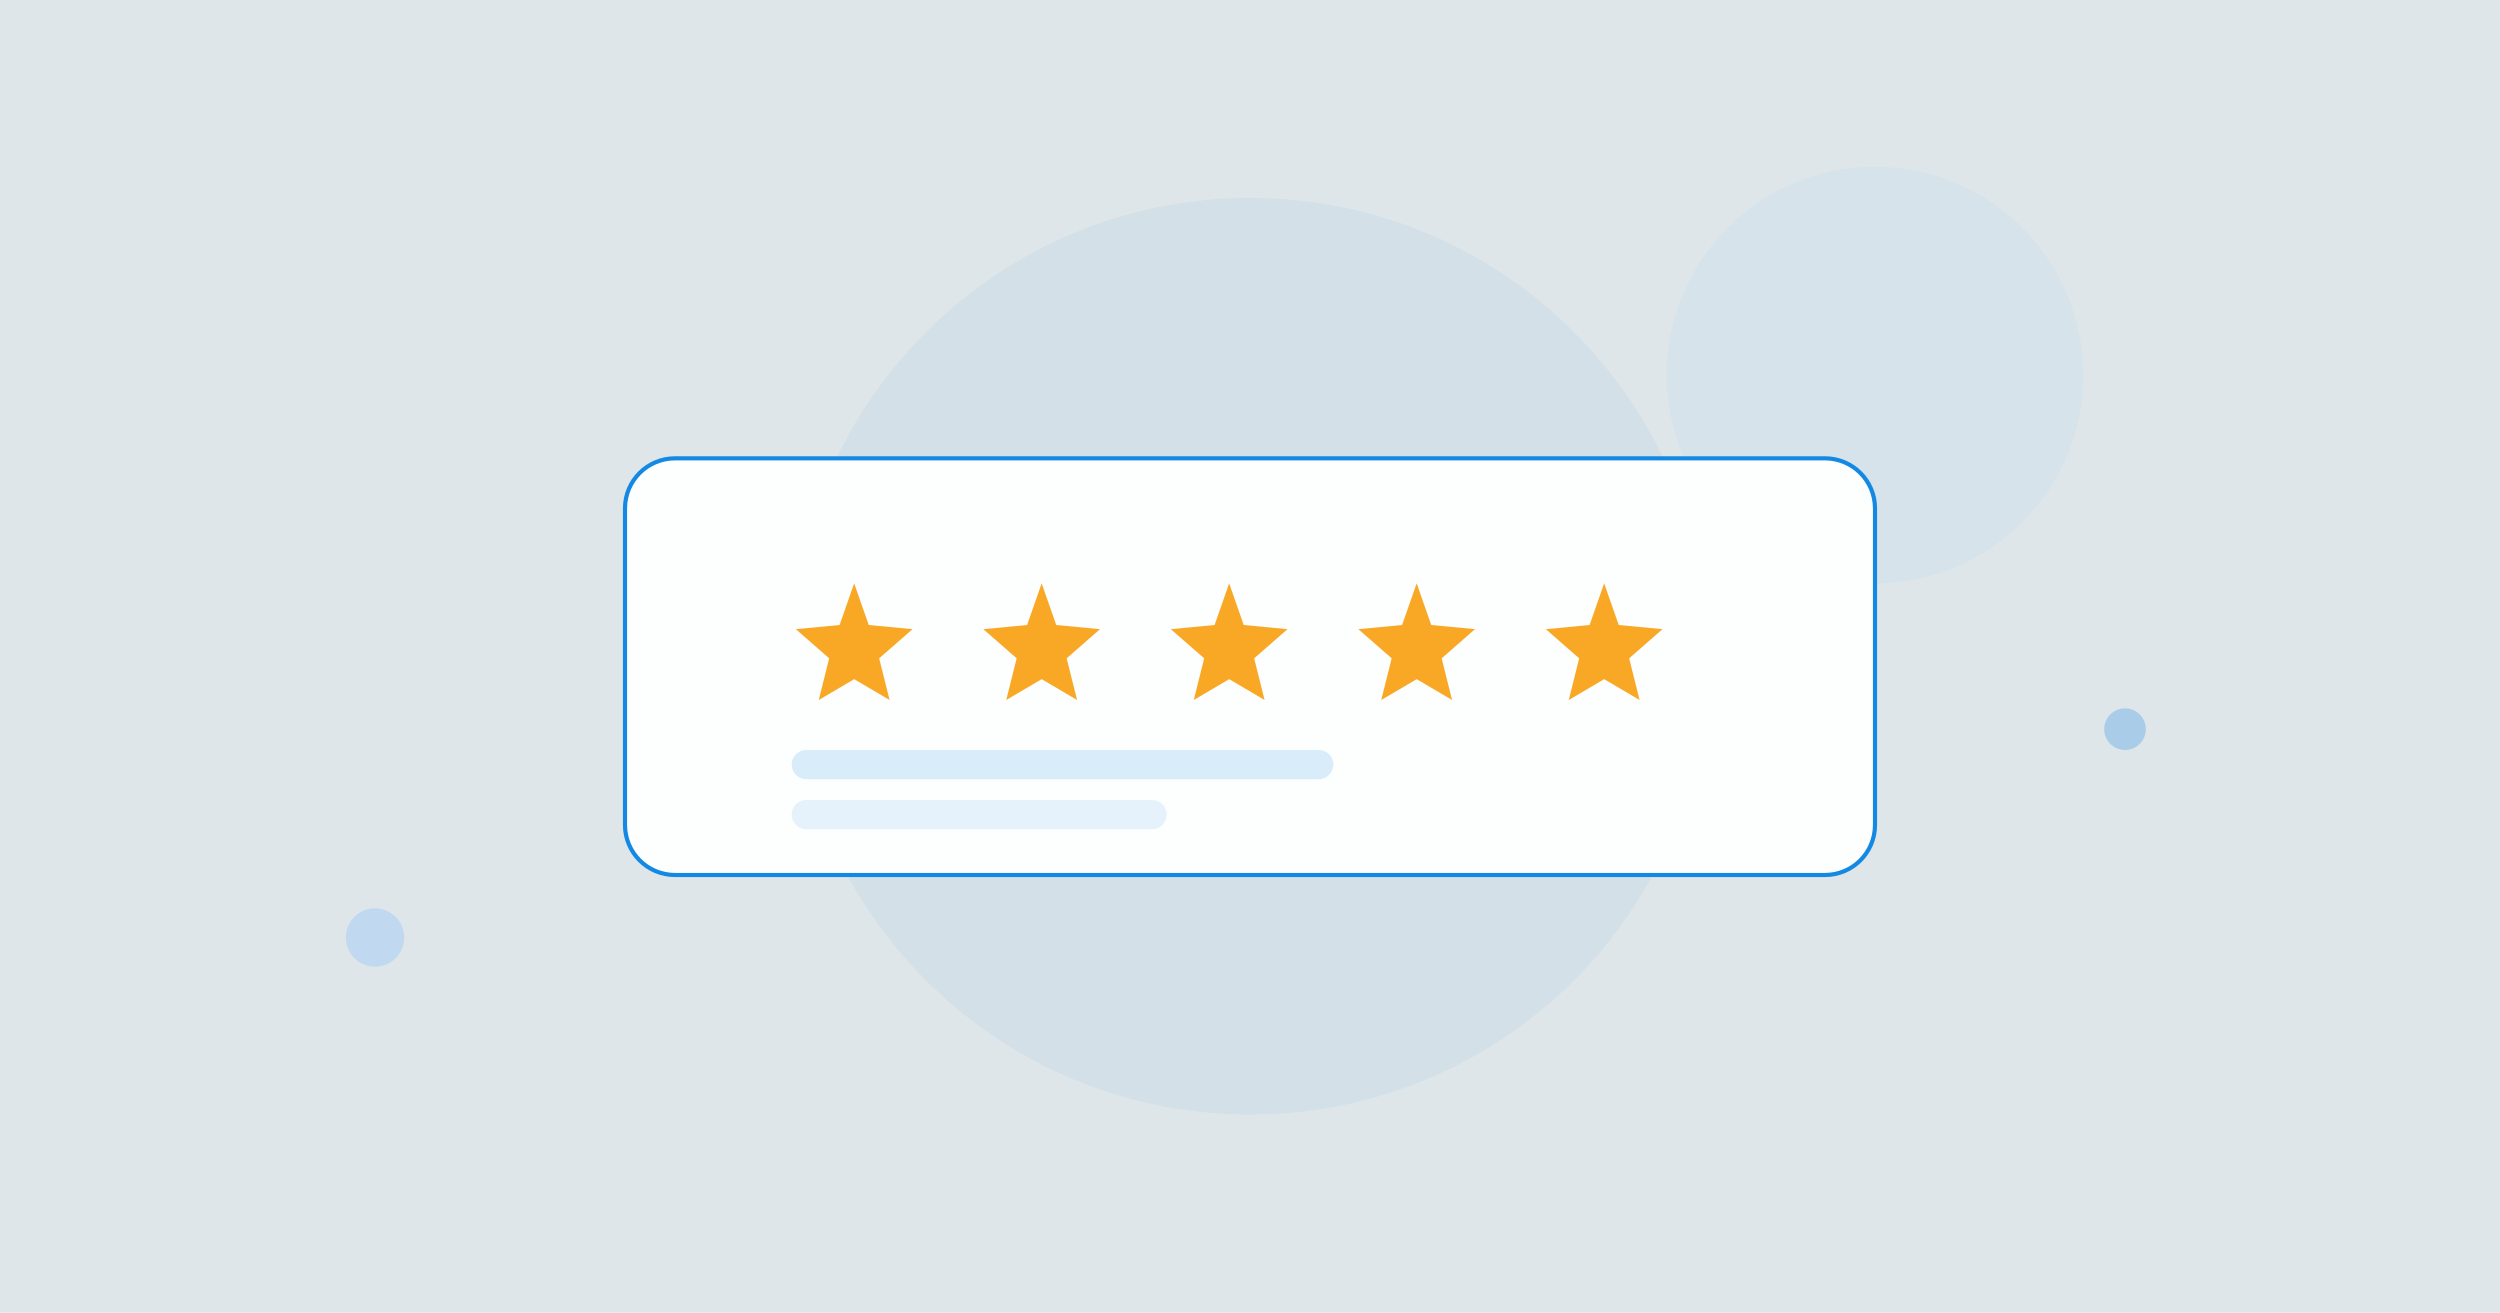
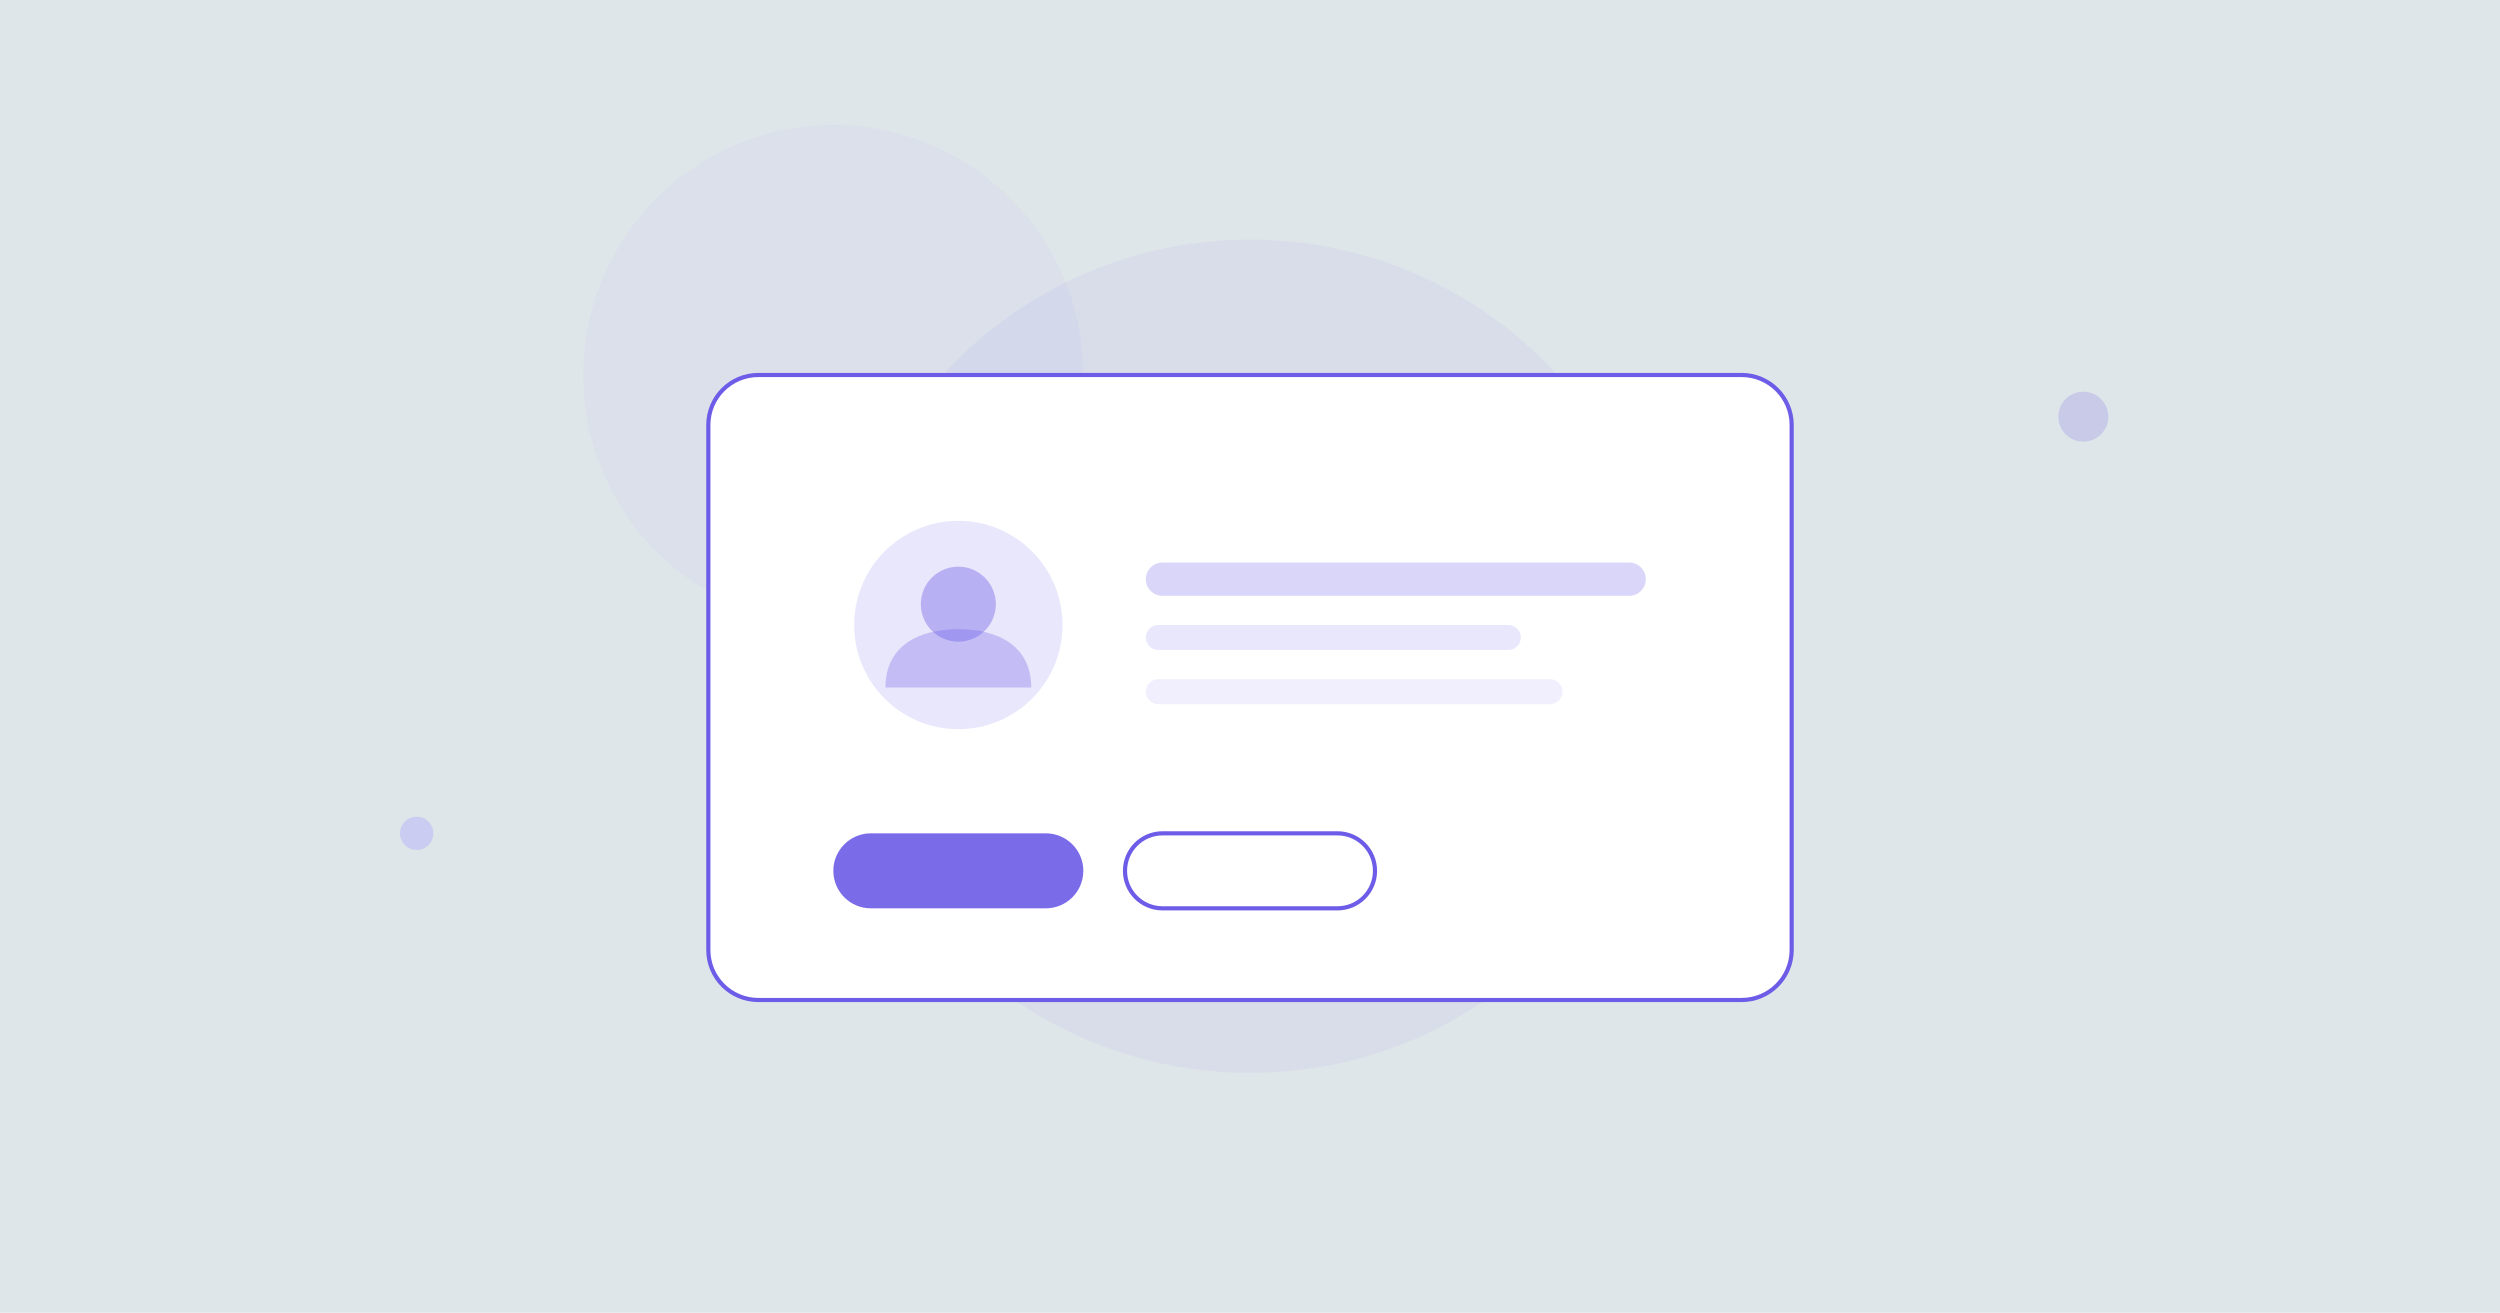
<svg xmlns="http://www.w3.org/2000/svg" viewBox="0 0 1200 630" fill="none">
  <rect width="1200" height="630" fill="#dfe6e9" />
-   <circle cx="600" cy="315" r="220" fill="#0984e3" opacity="0.06" />
-   <circle cx="900" cy="180" r="100" fill="#74b9ff" opacity="0.08" />
-   <rect x="300" y="220" width="600" height="200" rx="24" fill="white" stroke="#0984e3" stroke-width="2" opacity="0.95" />
-   <g transform="translate(380,280)">
-     <polygon points="30,0 37,20 58,22 42,36 47,56 30,46 13,56 18,36 2,22 23,20" fill="#f9a825" />
-     <polygon points="120,0 127,20 148,22 132,36 137,56 120,46 103,56 108,36 92,22 113,20" fill="#f9a825" />
-     <polygon points="210,0 217,20 238,22 222,36 227,56 210,46 193,56 198,36 182,22 203,20" fill="#f9a825" />
-     <polygon points="300,0 307,20 328,22 312,36 317,56 300,46 283,56 288,36 272,22 293,20" fill="#f9a825" />
-     <polygon points="390,0 397,20 418,22 402,36 407,56 390,46 373,56 378,36 362,22 383,20" fill="#f9a825" />
-   </g>
-   <rect x="380" y="360" width="260" height="14" rx="7" fill="#0984e3" opacity="0.15" />
-   <rect x="380" y="384" width="180" height="14" rx="7" fill="#0984e3" opacity="0.1" />
-   <circle cx="180" cy="450" r="14" fill="#74b9ff" opacity="0.3" />
-   <circle cx="1020" cy="350" r="10" fill="#0984e3" opacity="0.25" />
+   <circle cx="600" cy="315" r="200" fill="#6c5ce7" opacity="0.06" />
+   <circle cx="400" cy="180" r="120" fill="#a29bfe" opacity="0.08" />
+   <rect x="340" y="180" width="520" height="300" rx="24" fill="white" stroke="#6c5ce7" stroke-width="2" />
+   <circle cx="460" cy="300" r="50" fill="#6c5ce7" opacity="0.15" />
+   <circle cx="460" cy="290" r="18" fill="#6c5ce7" opacity="0.4" />
+   <path d="M425 330c0-20 16-28 35-28s35 8 35 28" fill="#6c5ce7" opacity="0.3" />
+   <rect x="550" y="270" width="240" height="16" rx="8" fill="#6c5ce7" opacity="0.25" />
+   <rect x="550" y="300" width="180" height="12" rx="6" fill="#6c5ce7" opacity="0.15" />
+   <rect x="550" y="326" width="200" height="12" rx="6" fill="#6c5ce7" opacity="0.1" />
+   <rect x="400" y="400" width="120" height="36" rx="18" fill="#6c5ce7" opacity="0.9" />
+   <rect x="540" y="400" width="120" height="36" rx="18" fill="white" stroke="#6c5ce7" stroke-width="2" />
+   <circle cx="200" cy="400" r="8" fill="#a29bfe" opacity="0.35" />
+   <circle cx="1000" cy="200" r="12" fill="#6c5ce7" opacity="0.2" />
</svg>
